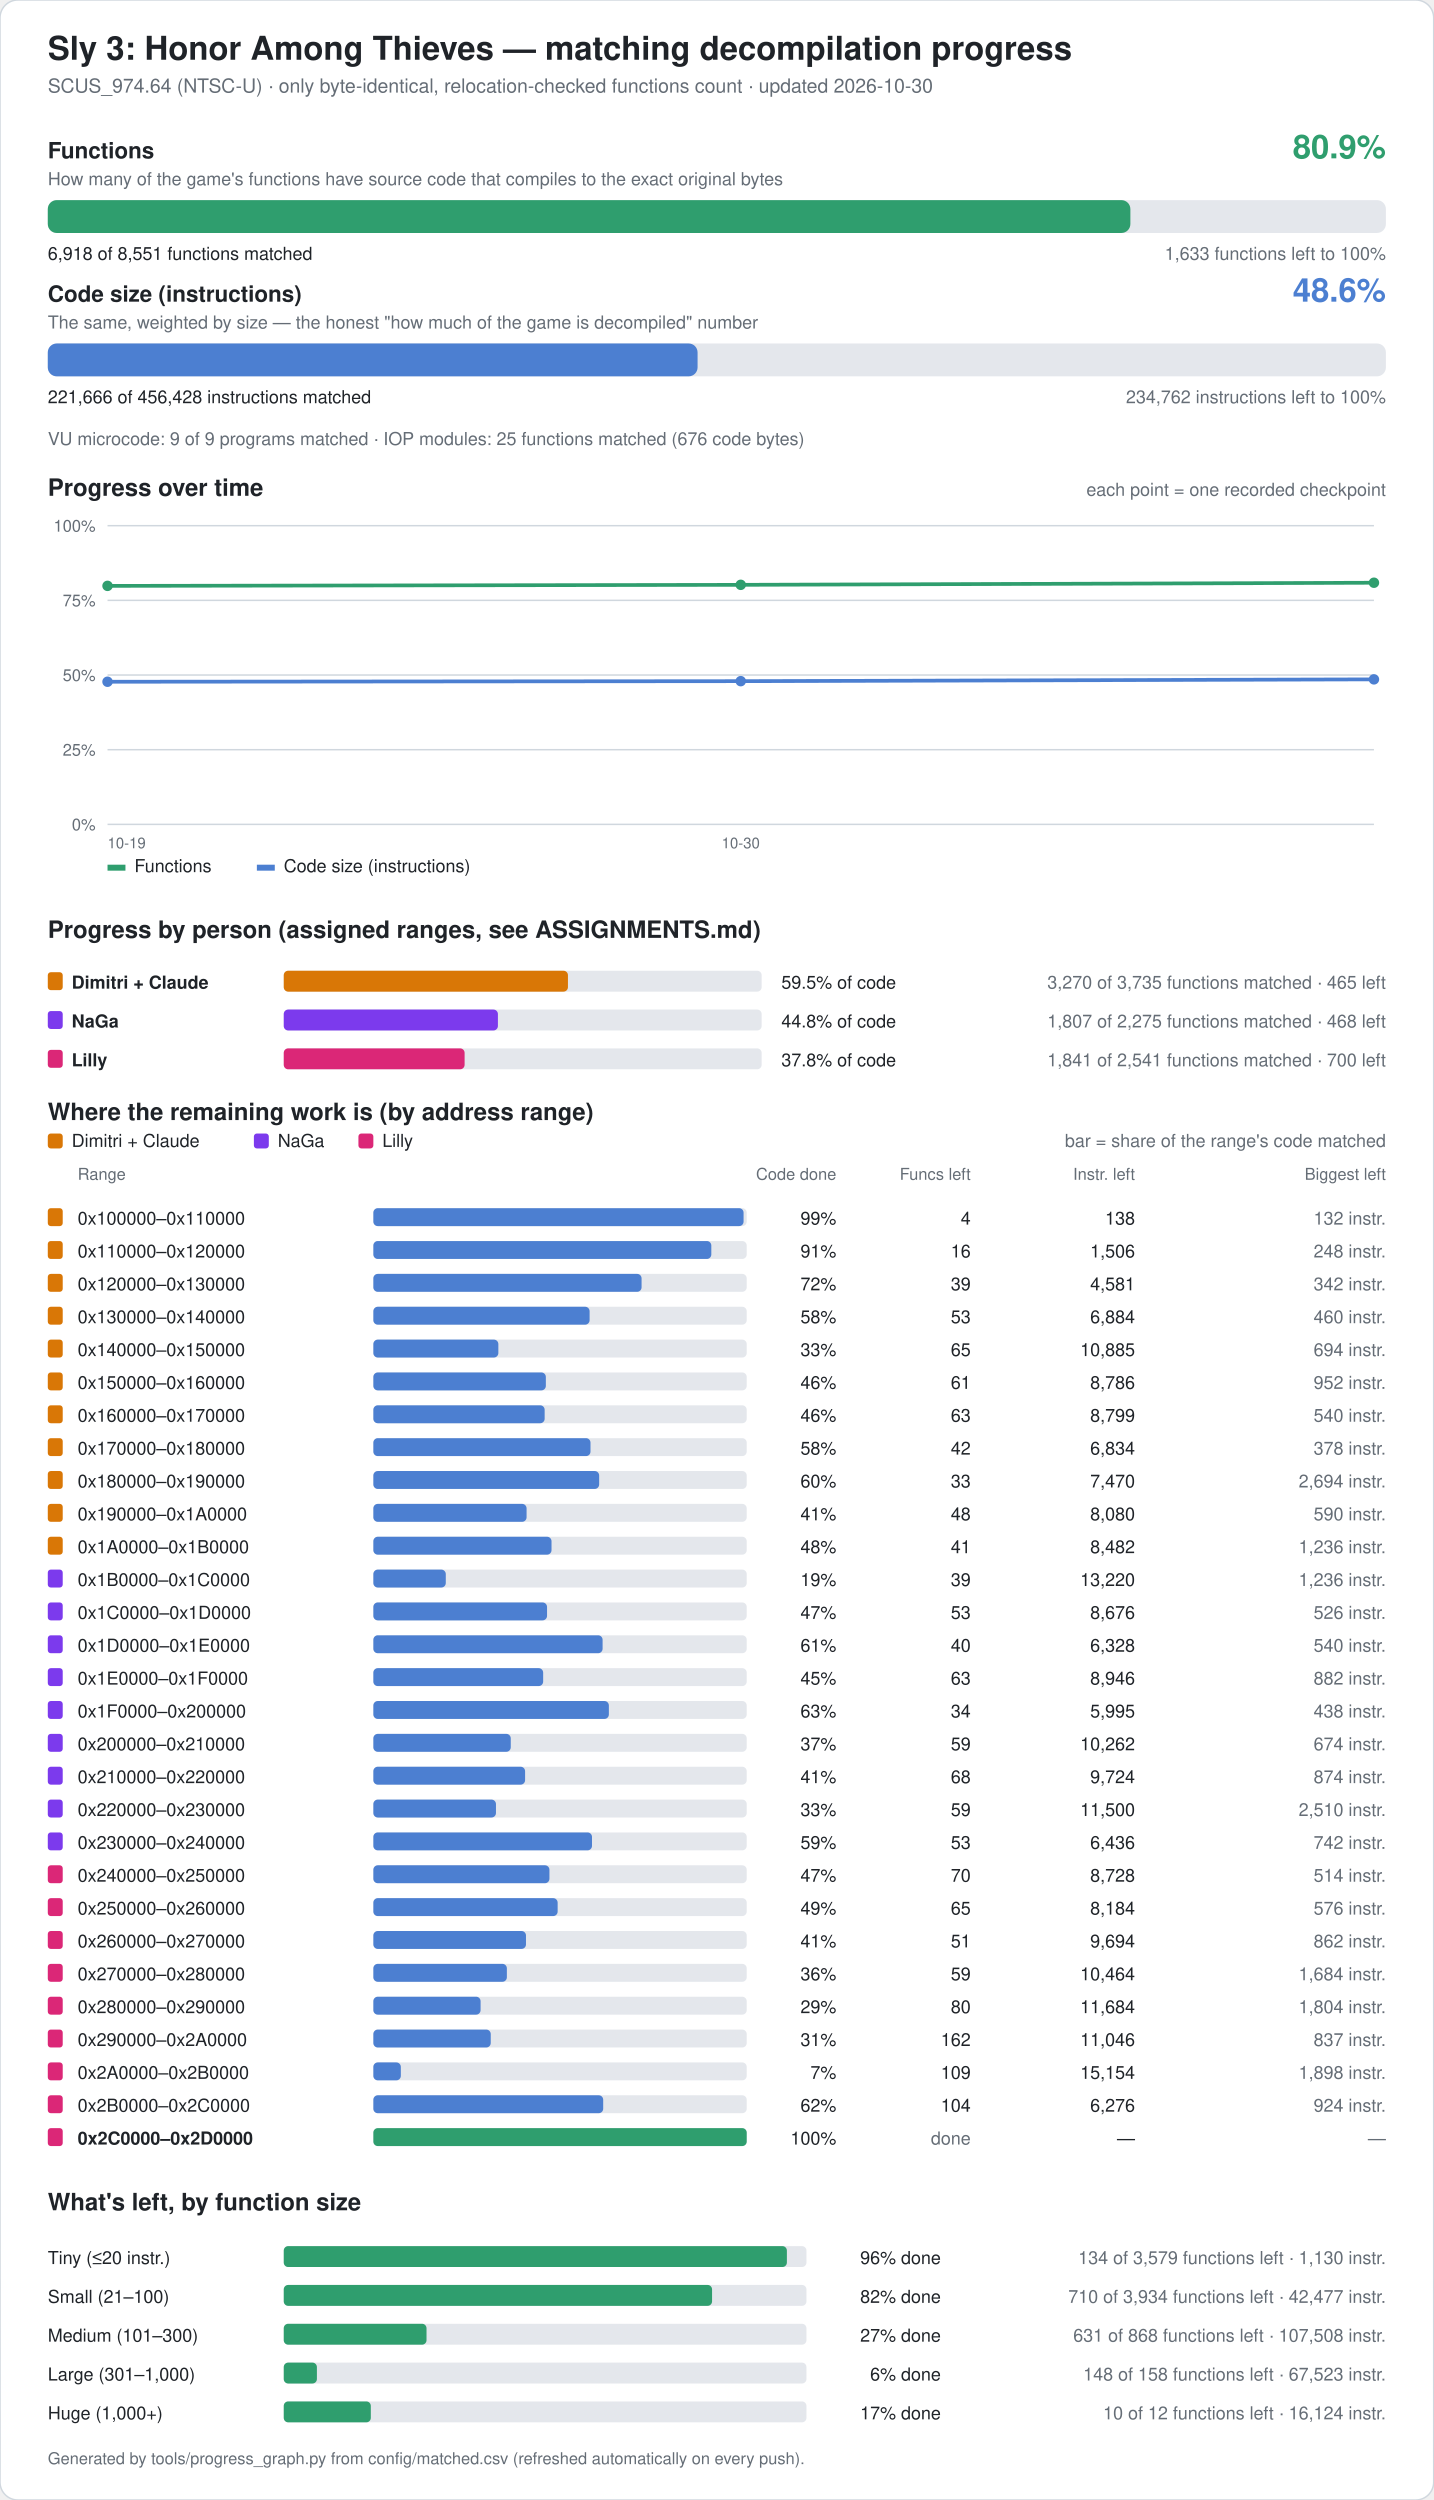
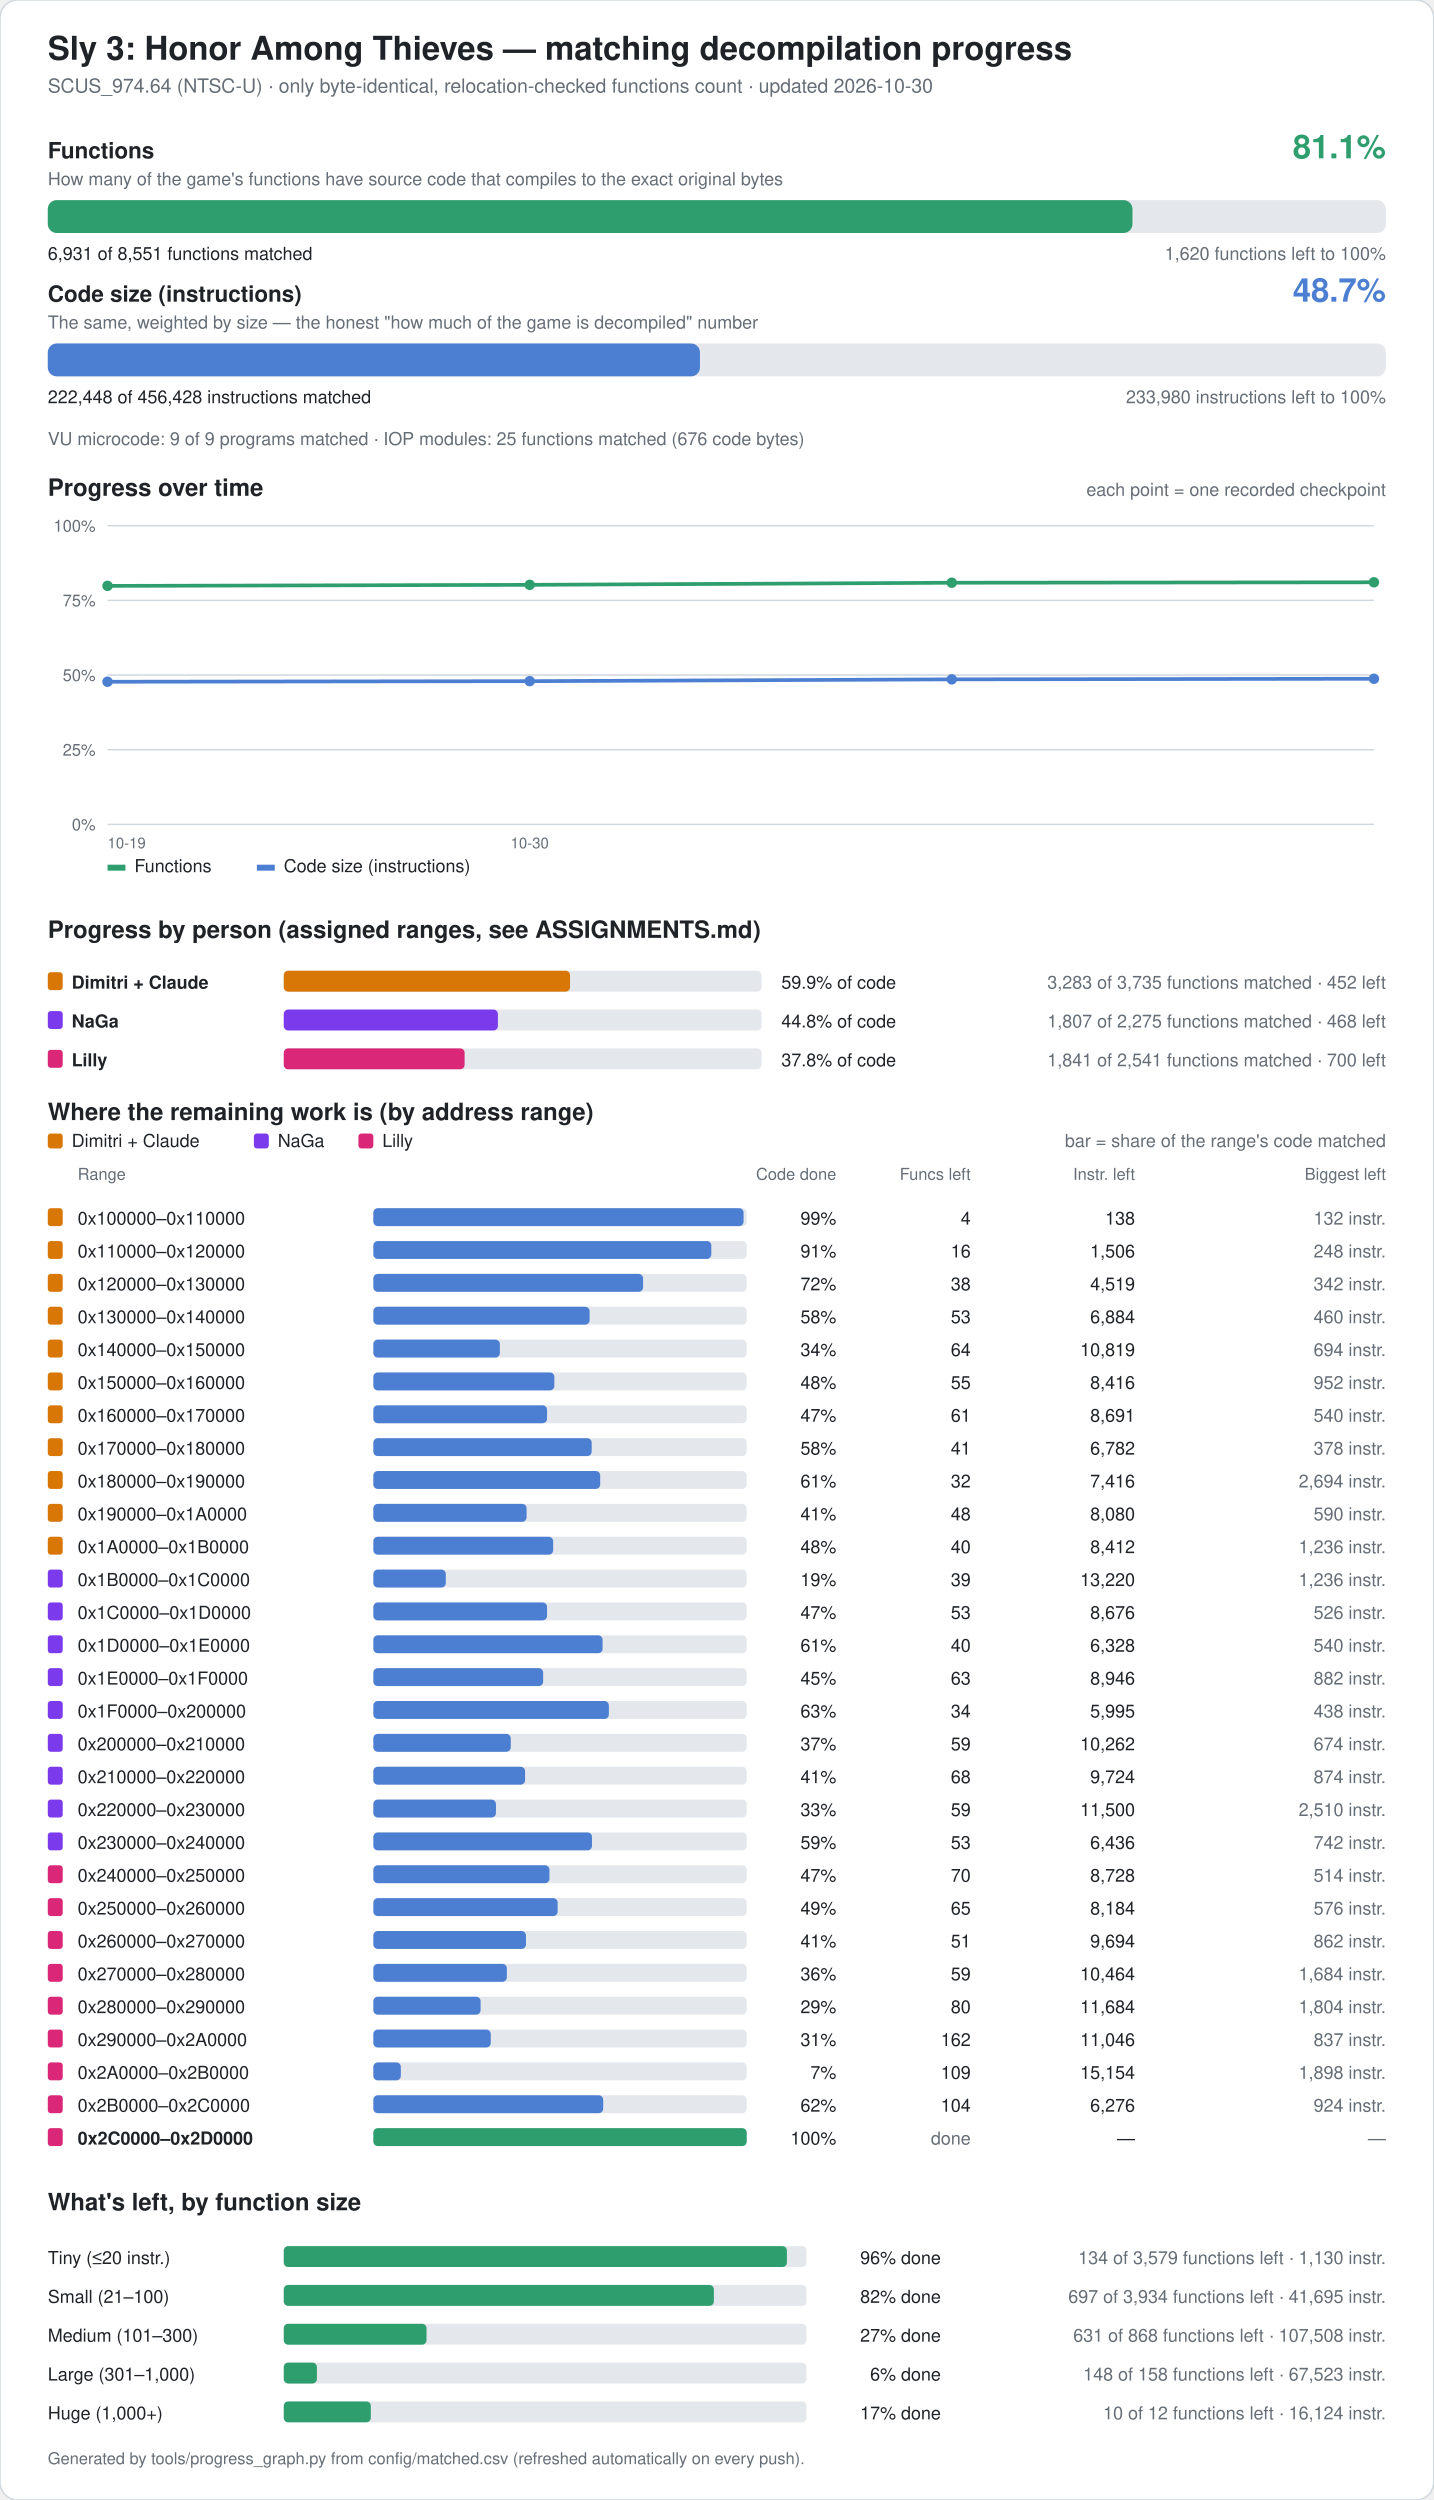
<svg xmlns="http://www.w3.org/2000/svg" width="960" height="1674" viewBox="0 0 960 1674" font-family="-apple-system,BlinkMacSystemFont,Segoe UI,Helvetica,Arial,sans-serif">
  <rect width="960" height="1674" rx="12" fill="#ffffff" stroke="#d0d7de" />
  <text x="32.0" y="40.0" font-size="22" fill="#1f2328" text-anchor="start" font-weight="bold">Sly 3: Honor Among Thieves — matching decompilation progress</text>
  <text x="32.0" y="62.0" font-size="13" fill="#656d76" text-anchor="start" font-weight="normal">SCUS_974.64 (NTSC-U) · only byte-identical, relocation-checked functions count · updated 2026-10-30</text>
  <text x="32.0" y="106.0" font-size="15" fill="#1f2328" text-anchor="start" font-weight="bold">Functions</text>
-   <text x="928.0" y="106.0" font-size="22" fill="#2f9e6e" text-anchor="end" font-weight="bold">80.9%</text>
+   <text x="928.0" y="106.0" font-size="22" fill="#2f9e6e" text-anchor="end" font-weight="bold">81.1%</text>
  <text x="32.0" y="124.0" font-size="12" fill="#656d76" text-anchor="start" font-weight="normal">How many of the game's functions have source code that compiles to the exact original bytes</text>
  <rect x="32" y="134" width="896" height="22" rx="6" fill="#e4e7ec" />
-   <rect x="32" y="134" width="724.9" height="22" rx="6" fill="#2f9e6e" />
-   <text x="32.0" y="174.0" font-size="12" fill="#1f2328" text-anchor="start" font-weight="normal">6,918 of 8,551 functions matched</text>
-   <text x="928.0" y="174.0" font-size="12" fill="#656d76" text-anchor="end" font-weight="normal">1,633 functions left to 100%</text>
+   <rect x="32" y="134" width="726.3" height="22" rx="6" fill="#2f9e6e" />
+   <text x="32.0" y="174.0" font-size="12" fill="#1f2328" text-anchor="start" font-weight="normal">6,931 of 8,551 functions matched</text>
+   <text x="928.0" y="174.0" font-size="12" fill="#656d76" text-anchor="end" font-weight="normal">1,620 functions left to 100%</text>
  <text x="32.0" y="202.0" font-size="15" fill="#1f2328" text-anchor="start" font-weight="bold">Code size (instructions)</text>
-   <text x="928.0" y="202.0" font-size="22" fill="#4c7fd1" text-anchor="end" font-weight="bold">48.6%</text>
+   <text x="928.0" y="202.0" font-size="22" fill="#4c7fd1" text-anchor="end" font-weight="bold">48.7%</text>
  <text x="32.0" y="220.0" font-size="12" fill="#656d76" text-anchor="start" font-weight="normal">The same, weighted by size — the honest "how much of the game is decompiled" number</text>
  <rect x="32" y="230" width="896" height="22" rx="6" fill="#e4e7ec" />
-   <rect x="32" y="230" width="435.1" height="22" rx="6" fill="#4c7fd1" />
-   <text x="32.0" y="270.0" font-size="12" fill="#1f2328" text-anchor="start" font-weight="normal">221,666 of 456,428 instructions matched</text>
-   <text x="928.0" y="270.0" font-size="12" fill="#656d76" text-anchor="end" font-weight="normal">234,762 instructions left to 100%</text>
+   <rect x="32" y="230" width="436.7" height="22" rx="6" fill="#4c7fd1" />
+   <text x="32.0" y="270.0" font-size="12" fill="#1f2328" text-anchor="start" font-weight="normal">222,448 of 456,428 instructions matched</text>
+   <text x="928.0" y="270.0" font-size="12" fill="#656d76" text-anchor="end" font-weight="normal">233,980 instructions left to 100%</text>
  <text x="32.0" y="298.0" font-size="12" fill="#656d76" text-anchor="start" font-weight="normal">VU microcode: 9 of 9 programs matched   ·   IOP modules: 25 functions matched (676 code bytes)</text>
  <text x="32.0" y="332.0" font-size="16" fill="#1f2328" text-anchor="start" font-weight="bold">Progress over time</text>
  <text x="928.0" y="332.0" font-size="12" fill="#656d76" text-anchor="end" font-weight="normal">each point = one recorded checkpoint</text>
  <line x1="72" y1="552.0" x2="920" y2="552.0" stroke="#d0d7de" stroke-width="1" />
  <text x="64.0" y="556.0" font-size="11" fill="#656d76" text-anchor="end" font-weight="normal">0%</text>
  <line x1="72" y1="502.0" x2="920" y2="502.0" stroke="#d0d7de" stroke-width="1" />
  <text x="64.0" y="506.0" font-size="11" fill="#656d76" text-anchor="end" font-weight="normal">25%</text>
  <line x1="72" y1="452.0" x2="920" y2="452.0" stroke="#d0d7de" stroke-width="1" />
  <text x="64.0" y="456.0" font-size="11" fill="#656d76" text-anchor="end" font-weight="normal">50%</text>
  <line x1="72" y1="402.0" x2="920" y2="402.0" stroke="#d0d7de" stroke-width="1" />
  <text x="64.0" y="406.0" font-size="11" fill="#656d76" text-anchor="end" font-weight="normal">75%</text>
  <line x1="72" y1="352.0" x2="920" y2="352.0" stroke="#d0d7de" stroke-width="1" />
  <text x="64.0" y="356.0" font-size="11" fill="#656d76" text-anchor="end" font-weight="normal">100%</text>
-   <polyline fill="none" stroke="#2f9e6e" stroke-width="2.5" stroke-linejoin="round" points="72.0,392.3 496.0,391.6 920.0,390.2" />
+   <polyline fill="none" stroke="#2f9e6e" stroke-width="2.5" stroke-linejoin="round" points="72.0,392.3 354.7,391.6 637.3,390.2 920.0,389.9" />
  <circle cx="72.0" cy="392.3" r="3.5" fill="#2f9e6e" />
-   <circle cx="496.0" cy="391.6" r="3.5" fill="#2f9e6e" />
-   <circle cx="920.0" cy="390.2" r="3.5" fill="#2f9e6e" />
-   <polyline fill="none" stroke="#4c7fd1" stroke-width="2.5" stroke-linejoin="round" points="72.0,456.5 496.0,456.1 920.0,454.9" />
+   <circle cx="354.7" cy="391.6" r="3.5" fill="#2f9e6e" />
+   <circle cx="637.3" cy="390.2" r="3.5" fill="#2f9e6e" />
+   <circle cx="920.0" cy="389.9" r="3.5" fill="#2f9e6e" />
+   <polyline fill="none" stroke="#4c7fd1" stroke-width="2.5" stroke-linejoin="round" points="72.0,456.5 354.7,456.1 637.3,454.9 920.0,454.5" />
  <circle cx="72.0" cy="456.5" r="3.5" fill="#4c7fd1" />
-   <circle cx="496.0" cy="456.1" r="3.5" fill="#4c7fd1" />
-   <circle cx="920.0" cy="454.9" r="3.5" fill="#4c7fd1" />
+   <circle cx="354.7" cy="456.1" r="3.5" fill="#4c7fd1" />
+   <circle cx="637.3" cy="454.9" r="3.5" fill="#4c7fd1" />
+   <circle cx="920.0" cy="454.5" r="3.5" fill="#4c7fd1" />
  <text x="72.0" y="568.0" font-size="10" fill="#656d76" text-anchor="start" font-weight="normal">10-19</text>
-   <text x="496.0" y="568.0" font-size="10" fill="#656d76" text-anchor="middle" font-weight="normal">10-30</text>
+   <text x="354.7" y="568.0" font-size="10" fill="#656d76" text-anchor="middle" font-weight="normal">10-30</text>
  <rect x="72" y="579" width="12" height="4" fill="#2f9e6e" />
  <text x="90.0" y="584.0" font-size="12" fill="#1f2328" text-anchor="start" font-weight="normal">Functions</text>
  <rect x="172" y="579" width="12" height="4" fill="#4c7fd1" />
  <text x="190.0" y="584.0" font-size="12" fill="#1f2328" text-anchor="start" font-weight="normal">Code size (instructions)</text>
  <text x="32.0" y="628.0" font-size="16" fill="#1f2328" text-anchor="start" font-weight="bold">Progress by person (assigned ranges, see ASSIGNMENTS.md)</text>
  <rect x="32" y="651" width="10" height="12" rx="2" fill="#d97706" />
  <text x="48.0" y="662.0" font-size="12" fill="#1f2328" text-anchor="start" font-weight="bold">Dimitri + Claude</text>
  <rect x="190" y="650" width="320" height="14" rx="3" fill="#e4e7ec" />
-   <rect x="190" y="650" width="190.3" height="14" rx="3" fill="#d97706" />
-   <text x="600.0" y="662.0" font-size="12" fill="#1f2328" text-anchor="end" font-weight="normal">59.5% of code</text>
-   <text x="928.0" y="662.0" font-size="12" fill="#656d76" text-anchor="end" font-weight="normal">3,270 of 3,735 functions matched · 465 left</text>
+   <rect x="190" y="650" width="191.7" height="14" rx="3" fill="#d97706" />
+   <text x="600.0" y="662.0" font-size="12" fill="#1f2328" text-anchor="end" font-weight="normal">59.9% of code</text>
+   <text x="928.0" y="662.0" font-size="12" fill="#656d76" text-anchor="end" font-weight="normal">3,283 of 3,735 functions matched · 452 left</text>
  <rect x="32" y="677" width="10" height="12" rx="2" fill="#7c3aed" />
  <text x="48.0" y="688.0" font-size="12" fill="#1f2328" text-anchor="start" font-weight="bold">NaGa</text>
  <rect x="190" y="676" width="320" height="14" rx="3" fill="#e4e7ec" />
  <rect x="190" y="676" width="143.4" height="14" rx="3" fill="#7c3aed" />
  <text x="600.0" y="688.0" font-size="12" fill="#1f2328" text-anchor="end" font-weight="normal">44.8% of code</text>
  <text x="928.0" y="688.0" font-size="12" fill="#656d76" text-anchor="end" font-weight="normal">1,807 of 2,275 functions matched · 468 left</text>
  <rect x="32" y="703" width="10" height="12" rx="2" fill="#db2777" />
  <text x="48.0" y="714.0" font-size="12" fill="#1f2328" text-anchor="start" font-weight="bold">Lilly</text>
  <rect x="190" y="702" width="320" height="14" rx="3" fill="#e4e7ec" />
  <rect x="190" y="702" width="121.1" height="14" rx="3" fill="#db2777" />
  <text x="600.0" y="714.0" font-size="12" fill="#1f2328" text-anchor="end" font-weight="normal">37.8% of code</text>
  <text x="928.0" y="714.0" font-size="12" fill="#656d76" text-anchor="end" font-weight="normal">1,841 of 2,541 functions matched · 700 left</text>
  <text x="32.0" y="750.0" font-size="16" fill="#1f2328" text-anchor="start" font-weight="bold">Where the remaining work is (by address range)</text>
  <rect x="32" y="759" width="10" height="10" rx="2" fill="#d97706" />
  <text x="48.0" y="768.0" font-size="12" fill="#1f2328" text-anchor="start" font-weight="normal">Dimitri + Claude</text>
  <rect x="170" y="759" width="10" height="10" rx="2" fill="#7c3aed" />
  <text x="186.0" y="768.0" font-size="12" fill="#1f2328" text-anchor="start" font-weight="normal">NaGa</text>
  <rect x="240" y="759" width="10" height="10" rx="2" fill="#db2777" />
  <text x="256.0" y="768.0" font-size="12" fill="#1f2328" text-anchor="start" font-weight="normal">Lilly</text>
  <text x="928.0" y="768.0" font-size="12" fill="#656d76" text-anchor="end" font-weight="normal">bar = share of the range's code matched</text>
  <text x="52.0" y="790.0" font-size="11" fill="#656d76" text-anchor="start" font-weight="normal">Range</text>
  <text x="560.0" y="790.0" font-size="11" fill="#656d76" text-anchor="end" font-weight="normal">Code done</text>
  <text x="650.0" y="790.0" font-size="11" fill="#656d76" text-anchor="end" font-weight="normal">Funcs left</text>
  <text x="760.0" y="790.0" font-size="11" fill="#656d76" text-anchor="end" font-weight="normal">Instr. left</text>
  <text x="928.0" y="790.0" font-size="11" fill="#656d76" text-anchor="end" font-weight="normal">Biggest left</text>
  <rect x="32" y="809" width="10" height="12" rx="2" fill="#d97706" />
  <text x="52.0" y="820.0" font-size="12" fill="#1f2328" text-anchor="start" font-weight="normal">0x100000–0x110000</text>
  <rect x="250" y="809" width="250" height="12" rx="3" fill="#e4e7ec" />
  <rect x="250" y="809" width="247.9" height="12" rx="3" fill="#4c7fd1" />
  <text x="560.0" y="820.0" font-size="12" fill="#1f2328" text-anchor="end" font-weight="normal">99%</text>
  <text x="650.0" y="820.0" font-size="12" fill="#1f2328" text-anchor="end" font-weight="normal">4</text>
  <text x="760.0" y="820.0" font-size="12" fill="#1f2328" text-anchor="end" font-weight="normal">138</text>
  <text x="928.0" y="820.0" font-size="12" fill="#656d76" text-anchor="end" font-weight="normal">132 instr.</text>
  <rect x="32" y="831" width="10" height="12" rx="2" fill="#d97706" />
  <text x="52.0" y="842.0" font-size="12" fill="#1f2328" text-anchor="start" font-weight="normal">0x110000–0x120000</text>
  <rect x="250" y="831" width="250" height="12" rx="3" fill="#e4e7ec" />
  <rect x="250" y="831" width="226.3" height="12" rx="3" fill="#4c7fd1" />
  <text x="560.0" y="842.0" font-size="12" fill="#1f2328" text-anchor="end" font-weight="normal">91%</text>
  <text x="650.0" y="842.0" font-size="12" fill="#1f2328" text-anchor="end" font-weight="normal">16</text>
  <text x="760.0" y="842.0" font-size="12" fill="#1f2328" text-anchor="end" font-weight="normal">1,506</text>
  <text x="928.0" y="842.0" font-size="12" fill="#656d76" text-anchor="end" font-weight="normal">248 instr.</text>
  <rect x="32" y="853" width="10" height="12" rx="2" fill="#d97706" />
  <text x="52.0" y="864.0" font-size="12" fill="#1f2328" text-anchor="start" font-weight="normal">0x120000–0x130000</text>
  <rect x="250" y="853" width="250" height="12" rx="3" fill="#e4e7ec" />
-   <rect x="250" y="853" width="179.6" height="12" rx="3" fill="#4c7fd1" />
+   <rect x="250" y="853" width="180.6" height="12" rx="3" fill="#4c7fd1" />
  <text x="560.0" y="864.0" font-size="12" fill="#1f2328" text-anchor="end" font-weight="normal">72%</text>
-   <text x="650.0" y="864.0" font-size="12" fill="#1f2328" text-anchor="end" font-weight="normal">39</text>
-   <text x="760.0" y="864.0" font-size="12" fill="#1f2328" text-anchor="end" font-weight="normal">4,581</text>
+   <text x="650.0" y="864.0" font-size="12" fill="#1f2328" text-anchor="end" font-weight="normal">38</text>
+   <text x="760.0" y="864.0" font-size="12" fill="#1f2328" text-anchor="end" font-weight="normal">4,519</text>
  <text x="928.0" y="864.0" font-size="12" fill="#656d76" text-anchor="end" font-weight="normal">342 instr.</text>
  <rect x="32" y="875" width="10" height="12" rx="2" fill="#d97706" />
  <text x="52.0" y="886.0" font-size="12" fill="#1f2328" text-anchor="start" font-weight="normal">0x130000–0x140000</text>
  <rect x="250" y="875" width="250" height="12" rx="3" fill="#e4e7ec" />
  <rect x="250" y="875" width="144.8" height="12" rx="3" fill="#4c7fd1" />
  <text x="560.0" y="886.0" font-size="12" fill="#1f2328" text-anchor="end" font-weight="normal">58%</text>
  <text x="650.0" y="886.0" font-size="12" fill="#1f2328" text-anchor="end" font-weight="normal">53</text>
  <text x="760.0" y="886.0" font-size="12" fill="#1f2328" text-anchor="end" font-weight="normal">6,884</text>
  <text x="928.0" y="886.0" font-size="12" fill="#656d76" text-anchor="end" font-weight="normal">460 instr.</text>
  <rect x="32" y="897" width="10" height="12" rx="2" fill="#d97706" />
  <text x="52.0" y="908.0" font-size="12" fill="#1f2328" text-anchor="start" font-weight="normal">0x140000–0x150000</text>
  <rect x="250" y="897" width="250" height="12" rx="3" fill="#e4e7ec" />
-   <rect x="250" y="897" width="83.7" height="12" rx="3" fill="#4c7fd1" />
-   <text x="560.0" y="908.0" font-size="12" fill="#1f2328" text-anchor="end" font-weight="normal">33%</text>
-   <text x="650.0" y="908.0" font-size="12" fill="#1f2328" text-anchor="end" font-weight="normal">65</text>
-   <text x="760.0" y="908.0" font-size="12" fill="#1f2328" text-anchor="end" font-weight="normal">10,885</text>
+   <rect x="250" y="897" width="84.7" height="12" rx="3" fill="#4c7fd1" />
+   <text x="560.0" y="908.0" font-size="12" fill="#1f2328" text-anchor="end" font-weight="normal">34%</text>
+   <text x="650.0" y="908.0" font-size="12" fill="#1f2328" text-anchor="end" font-weight="normal">64</text>
+   <text x="760.0" y="908.0" font-size="12" fill="#1f2328" text-anchor="end" font-weight="normal">10,819</text>
  <text x="928.0" y="908.0" font-size="12" fill="#656d76" text-anchor="end" font-weight="normal">694 instr.</text>
  <rect x="32" y="919" width="10" height="12" rx="2" fill="#d97706" />
  <text x="52.0" y="930.0" font-size="12" fill="#1f2328" text-anchor="start" font-weight="normal">0x150000–0x160000</text>
  <rect x="250" y="919" width="250" height="12" rx="3" fill="#e4e7ec" />
-   <rect x="250" y="919" width="115.5" height="12" rx="3" fill="#4c7fd1" />
-   <text x="560.0" y="930.0" font-size="12" fill="#1f2328" text-anchor="end" font-weight="normal">46%</text>
-   <text x="650.0" y="930.0" font-size="12" fill="#1f2328" text-anchor="end" font-weight="normal">61</text>
-   <text x="760.0" y="930.0" font-size="12" fill="#1f2328" text-anchor="end" font-weight="normal">8,786</text>
+   <rect x="250" y="919" width="121.2" height="12" rx="3" fill="#4c7fd1" />
+   <text x="560.0" y="930.0" font-size="12" fill="#1f2328" text-anchor="end" font-weight="normal">48%</text>
+   <text x="650.0" y="930.0" font-size="12" fill="#1f2328" text-anchor="end" font-weight="normal">55</text>
+   <text x="760.0" y="930.0" font-size="12" fill="#1f2328" text-anchor="end" font-weight="normal">8,416</text>
  <text x="928.0" y="930.0" font-size="12" fill="#656d76" text-anchor="end" font-weight="normal">952 instr.</text>
  <rect x="32" y="941" width="10" height="12" rx="2" fill="#d97706" />
  <text x="52.0" y="952.0" font-size="12" fill="#1f2328" text-anchor="start" font-weight="normal">0x160000–0x170000</text>
  <rect x="250" y="941" width="250" height="12" rx="3" fill="#e4e7ec" />
-   <rect x="250" y="941" width="114.7" height="12" rx="3" fill="#4c7fd1" />
-   <text x="560.0" y="952.0" font-size="12" fill="#1f2328" text-anchor="end" font-weight="normal">46%</text>
-   <text x="650.0" y="952.0" font-size="12" fill="#1f2328" text-anchor="end" font-weight="normal">63</text>
-   <text x="760.0" y="952.0" font-size="12" fill="#1f2328" text-anchor="end" font-weight="normal">8,799</text>
+   <rect x="250" y="941" width="116.3" height="12" rx="3" fill="#4c7fd1" />
+   <text x="560.0" y="952.0" font-size="12" fill="#1f2328" text-anchor="end" font-weight="normal">47%</text>
+   <text x="650.0" y="952.0" font-size="12" fill="#1f2328" text-anchor="end" font-weight="normal">61</text>
+   <text x="760.0" y="952.0" font-size="12" fill="#1f2328" text-anchor="end" font-weight="normal">8,691</text>
  <text x="928.0" y="952.0" font-size="12" fill="#656d76" text-anchor="end" font-weight="normal">540 instr.</text>
  <rect x="32" y="963" width="10" height="12" rx="2" fill="#d97706" />
  <text x="52.0" y="974.0" font-size="12" fill="#1f2328" text-anchor="start" font-weight="normal">0x170000–0x180000</text>
  <rect x="250" y="963" width="250" height="12" rx="3" fill="#e4e7ec" />
-   <rect x="250" y="963" width="145.4" height="12" rx="3" fill="#4c7fd1" />
+   <rect x="250" y="963" width="146.2" height="12" rx="3" fill="#4c7fd1" />
  <text x="560.0" y="974.0" font-size="12" fill="#1f2328" text-anchor="end" font-weight="normal">58%</text>
-   <text x="650.0" y="974.0" font-size="12" fill="#1f2328" text-anchor="end" font-weight="normal">42</text>
-   <text x="760.0" y="974.0" font-size="12" fill="#1f2328" text-anchor="end" font-weight="normal">6,834</text>
+   <text x="650.0" y="974.0" font-size="12" fill="#1f2328" text-anchor="end" font-weight="normal">41</text>
+   <text x="760.0" y="974.0" font-size="12" fill="#1f2328" text-anchor="end" font-weight="normal">6,782</text>
  <text x="928.0" y="974.0" font-size="12" fill="#656d76" text-anchor="end" font-weight="normal">378 instr.</text>
  <rect x="32" y="985" width="10" height="12" rx="2" fill="#d97706" />
  <text x="52.0" y="996.0" font-size="12" fill="#1f2328" text-anchor="start" font-weight="normal">0x180000–0x190000</text>
  <rect x="250" y="985" width="250" height="12" rx="3" fill="#e4e7ec" />
-   <rect x="250" y="985" width="151.2" height="12" rx="3" fill="#4c7fd1" />
-   <text x="560.0" y="996.0" font-size="12" fill="#1f2328" text-anchor="end" font-weight="normal">60%</text>
-   <text x="650.0" y="996.0" font-size="12" fill="#1f2328" text-anchor="end" font-weight="normal">33</text>
-   <text x="760.0" y="996.0" font-size="12" fill="#1f2328" text-anchor="end" font-weight="normal">7,470</text>
+   <rect x="250" y="985" width="151.9" height="12" rx="3" fill="#4c7fd1" />
+   <text x="560.0" y="996.0" font-size="12" fill="#1f2328" text-anchor="end" font-weight="normal">61%</text>
+   <text x="650.0" y="996.0" font-size="12" fill="#1f2328" text-anchor="end" font-weight="normal">32</text>
+   <text x="760.0" y="996.0" font-size="12" fill="#1f2328" text-anchor="end" font-weight="normal">7,416</text>
  <text x="928.0" y="996.0" font-size="12" fill="#656d76" text-anchor="end" font-weight="normal">2,694 instr.</text>
  <rect x="32" y="1007" width="10" height="12" rx="2" fill="#d97706" />
  <text x="52.0" y="1018.0" font-size="12" fill="#1f2328" text-anchor="start" font-weight="normal">0x190000–0x1A0000</text>
  <rect x="250" y="1007" width="250" height="12" rx="3" fill="#e4e7ec" />
  <rect x="250" y="1007" width="102.6" height="12" rx="3" fill="#4c7fd1" />
  <text x="560.0" y="1018.0" font-size="12" fill="#1f2328" text-anchor="end" font-weight="normal">41%</text>
  <text x="650.0" y="1018.0" font-size="12" fill="#1f2328" text-anchor="end" font-weight="normal">48</text>
  <text x="760.0" y="1018.0" font-size="12" fill="#1f2328" text-anchor="end" font-weight="normal">8,080</text>
  <text x="928.0" y="1018.0" font-size="12" fill="#656d76" text-anchor="end" font-weight="normal">590 instr.</text>
  <rect x="32" y="1029" width="10" height="12" rx="2" fill="#d97706" />
  <text x="52.0" y="1040.0" font-size="12" fill="#1f2328" text-anchor="start" font-weight="normal">0x1A0000–0x1B0000</text>
  <rect x="250" y="1029" width="250" height="12" rx="3" fill="#e4e7ec" />
-   <rect x="250" y="1029" width="119.3" height="12" rx="3" fill="#4c7fd1" />
+   <rect x="250" y="1029" width="120.4" height="12" rx="3" fill="#4c7fd1" />
  <text x="560.0" y="1040.0" font-size="12" fill="#1f2328" text-anchor="end" font-weight="normal">48%</text>
-   <text x="650.0" y="1040.0" font-size="12" fill="#1f2328" text-anchor="end" font-weight="normal">41</text>
-   <text x="760.0" y="1040.0" font-size="12" fill="#1f2328" text-anchor="end" font-weight="normal">8,482</text>
+   <text x="650.0" y="1040.0" font-size="12" fill="#1f2328" text-anchor="end" font-weight="normal">40</text>
+   <text x="760.0" y="1040.0" font-size="12" fill="#1f2328" text-anchor="end" font-weight="normal">8,412</text>
  <text x="928.0" y="1040.0" font-size="12" fill="#656d76" text-anchor="end" font-weight="normal">1,236 instr.</text>
  <rect x="32" y="1051" width="10" height="12" rx="2" fill="#7c3aed" />
  <text x="52.0" y="1062.0" font-size="12" fill="#1f2328" text-anchor="start" font-weight="normal">0x1B0000–0x1C0000</text>
  <rect x="250" y="1051" width="250" height="12" rx="3" fill="#e4e7ec" />
  <rect x="250" y="1051" width="48.5" height="12" rx="3" fill="#4c7fd1" />
  <text x="560.0" y="1062.0" font-size="12" fill="#1f2328" text-anchor="end" font-weight="normal">19%</text>
  <text x="650.0" y="1062.0" font-size="12" fill="#1f2328" text-anchor="end" font-weight="normal">39</text>
  <text x="760.0" y="1062.0" font-size="12" fill="#1f2328" text-anchor="end" font-weight="normal">13,220</text>
  <text x="928.0" y="1062.0" font-size="12" fill="#656d76" text-anchor="end" font-weight="normal">1,236 instr.</text>
  <rect x="32" y="1073" width="10" height="12" rx="2" fill="#7c3aed" />
  <text x="52.0" y="1084.0" font-size="12" fill="#1f2328" text-anchor="start" font-weight="normal">0x1C0000–0x1D0000</text>
  <rect x="250" y="1073" width="250" height="12" rx="3" fill="#e4e7ec" />
  <rect x="250" y="1073" width="116.3" height="12" rx="3" fill="#4c7fd1" />
  <text x="560.0" y="1084.0" font-size="12" fill="#1f2328" text-anchor="end" font-weight="normal">47%</text>
  <text x="650.0" y="1084.0" font-size="12" fill="#1f2328" text-anchor="end" font-weight="normal">53</text>
  <text x="760.0" y="1084.0" font-size="12" fill="#1f2328" text-anchor="end" font-weight="normal">8,676</text>
  <text x="928.0" y="1084.0" font-size="12" fill="#656d76" text-anchor="end" font-weight="normal">526 instr.</text>
  <rect x="32" y="1095" width="10" height="12" rx="2" fill="#7c3aed" />
  <text x="52.0" y="1106.0" font-size="12" fill="#1f2328" text-anchor="start" font-weight="normal">0x1D0000–0x1E0000</text>
  <rect x="250" y="1095" width="250" height="12" rx="3" fill="#e4e7ec" />
  <rect x="250" y="1095" width="153.5" height="12" rx="3" fill="#4c7fd1" />
  <text x="560.0" y="1106.0" font-size="12" fill="#1f2328" text-anchor="end" font-weight="normal">61%</text>
  <text x="650.0" y="1106.0" font-size="12" fill="#1f2328" text-anchor="end" font-weight="normal">40</text>
  <text x="760.0" y="1106.0" font-size="12" fill="#1f2328" text-anchor="end" font-weight="normal">6,328</text>
  <text x="928.0" y="1106.0" font-size="12" fill="#656d76" text-anchor="end" font-weight="normal">540 instr.</text>
  <rect x="32" y="1117" width="10" height="12" rx="2" fill="#7c3aed" />
  <text x="52.0" y="1128.0" font-size="12" fill="#1f2328" text-anchor="start" font-weight="normal">0x1E0000–0x1F0000</text>
  <rect x="250" y="1117" width="250" height="12" rx="3" fill="#e4e7ec" />
  <rect x="250" y="1117" width="113.7" height="12" rx="3" fill="#4c7fd1" />
  <text x="560.0" y="1128.0" font-size="12" fill="#1f2328" text-anchor="end" font-weight="normal">45%</text>
  <text x="650.0" y="1128.0" font-size="12" fill="#1f2328" text-anchor="end" font-weight="normal">63</text>
  <text x="760.0" y="1128.0" font-size="12" fill="#1f2328" text-anchor="end" font-weight="normal">8,946</text>
  <text x="928.0" y="1128.0" font-size="12" fill="#656d76" text-anchor="end" font-weight="normal">882 instr.</text>
  <rect x="32" y="1139" width="10" height="12" rx="2" fill="#7c3aed" />
  <text x="52.0" y="1150.0" font-size="12" fill="#1f2328" text-anchor="start" font-weight="normal">0x1F0000–0x200000</text>
  <rect x="250" y="1139" width="250" height="12" rx="3" fill="#e4e7ec" />
  <rect x="250" y="1139" width="157.7" height="12" rx="3" fill="#4c7fd1" />
  <text x="560.0" y="1150.0" font-size="12" fill="#1f2328" text-anchor="end" font-weight="normal">63%</text>
  <text x="650.0" y="1150.0" font-size="12" fill="#1f2328" text-anchor="end" font-weight="normal">34</text>
  <text x="760.0" y="1150.0" font-size="12" fill="#1f2328" text-anchor="end" font-weight="normal">5,995</text>
  <text x="928.0" y="1150.0" font-size="12" fill="#656d76" text-anchor="end" font-weight="normal">438 instr.</text>
  <rect x="32" y="1161" width="10" height="12" rx="2" fill="#7c3aed" />
  <text x="52.0" y="1172.0" font-size="12" fill="#1f2328" text-anchor="start" font-weight="normal">0x200000–0x210000</text>
  <rect x="250" y="1161" width="250" height="12" rx="3" fill="#e4e7ec" />
  <rect x="250" y="1161" width="92.0" height="12" rx="3" fill="#4c7fd1" />
  <text x="560.0" y="1172.0" font-size="12" fill="#1f2328" text-anchor="end" font-weight="normal">37%</text>
  <text x="650.0" y="1172.0" font-size="12" fill="#1f2328" text-anchor="end" font-weight="normal">59</text>
  <text x="760.0" y="1172.0" font-size="12" fill="#1f2328" text-anchor="end" font-weight="normal">10,262</text>
  <text x="928.0" y="1172.0" font-size="12" fill="#656d76" text-anchor="end" font-weight="normal">674 instr.</text>
  <rect x="32" y="1183" width="10" height="12" rx="2" fill="#7c3aed" />
  <text x="52.0" y="1194.0" font-size="12" fill="#1f2328" text-anchor="start" font-weight="normal">0x210000–0x220000</text>
  <rect x="250" y="1183" width="250" height="12" rx="3" fill="#e4e7ec" />
  <rect x="250" y="1183" width="101.6" height="12" rx="3" fill="#4c7fd1" />
  <text x="560.0" y="1194.0" font-size="12" fill="#1f2328" text-anchor="end" font-weight="normal">41%</text>
  <text x="650.0" y="1194.0" font-size="12" fill="#1f2328" text-anchor="end" font-weight="normal">68</text>
  <text x="760.0" y="1194.0" font-size="12" fill="#1f2328" text-anchor="end" font-weight="normal">9,724</text>
  <text x="928.0" y="1194.0" font-size="12" fill="#656d76" text-anchor="end" font-weight="normal">874 instr.</text>
  <rect x="32" y="1205" width="10" height="12" rx="2" fill="#7c3aed" />
  <text x="52.0" y="1216.0" font-size="12" fill="#1f2328" text-anchor="start" font-weight="normal">0x220000–0x230000</text>
  <rect x="250" y="1205" width="250" height="12" rx="3" fill="#e4e7ec" />
  <rect x="250" y="1205" width="82.1" height="12" rx="3" fill="#4c7fd1" />
  <text x="560.0" y="1216.0" font-size="12" fill="#1f2328" text-anchor="end" font-weight="normal">33%</text>
  <text x="650.0" y="1216.0" font-size="12" fill="#1f2328" text-anchor="end" font-weight="normal">59</text>
  <text x="760.0" y="1216.0" font-size="12" fill="#1f2328" text-anchor="end" font-weight="normal">11,500</text>
  <text x="928.0" y="1216.0" font-size="12" fill="#656d76" text-anchor="end" font-weight="normal">2,510 instr.</text>
  <rect x="32" y="1227" width="10" height="12" rx="2" fill="#7c3aed" />
  <text x="52.0" y="1238.0" font-size="12" fill="#1f2328" text-anchor="start" font-weight="normal">0x230000–0x240000</text>
  <rect x="250" y="1227" width="250" height="12" rx="3" fill="#e4e7ec" />
  <rect x="250" y="1227" width="146.4" height="12" rx="3" fill="#4c7fd1" />
  <text x="560.0" y="1238.0" font-size="12" fill="#1f2328" text-anchor="end" font-weight="normal">59%</text>
  <text x="650.0" y="1238.0" font-size="12" fill="#1f2328" text-anchor="end" font-weight="normal">53</text>
  <text x="760.0" y="1238.0" font-size="12" fill="#1f2328" text-anchor="end" font-weight="normal">6,436</text>
  <text x="928.0" y="1238.0" font-size="12" fill="#656d76" text-anchor="end" font-weight="normal">742 instr.</text>
  <rect x="32" y="1249" width="10" height="12" rx="2" fill="#db2777" />
  <text x="52.0" y="1260.0" font-size="12" fill="#1f2328" text-anchor="start" font-weight="normal">0x240000–0x250000</text>
  <rect x="250" y="1249" width="250" height="12" rx="3" fill="#e4e7ec" />
  <rect x="250" y="1249" width="117.9" height="12" rx="3" fill="#4c7fd1" />
  <text x="560.0" y="1260.0" font-size="12" fill="#1f2328" text-anchor="end" font-weight="normal">47%</text>
  <text x="650.0" y="1260.0" font-size="12" fill="#1f2328" text-anchor="end" font-weight="normal">70</text>
  <text x="760.0" y="1260.0" font-size="12" fill="#1f2328" text-anchor="end" font-weight="normal">8,728</text>
  <text x="928.0" y="1260.0" font-size="12" fill="#656d76" text-anchor="end" font-weight="normal">514 instr.</text>
  <rect x="32" y="1271" width="10" height="12" rx="2" fill="#db2777" />
  <text x="52.0" y="1282.0" font-size="12" fill="#1f2328" text-anchor="start" font-weight="normal">0x250000–0x260000</text>
  <rect x="250" y="1271" width="250" height="12" rx="3" fill="#e4e7ec" />
  <rect x="250" y="1271" width="123.4" height="12" rx="3" fill="#4c7fd1" />
  <text x="560.0" y="1282.0" font-size="12" fill="#1f2328" text-anchor="end" font-weight="normal">49%</text>
  <text x="650.0" y="1282.0" font-size="12" fill="#1f2328" text-anchor="end" font-weight="normal">65</text>
  <text x="760.0" y="1282.0" font-size="12" fill="#1f2328" text-anchor="end" font-weight="normal">8,184</text>
  <text x="928.0" y="1282.0" font-size="12" fill="#656d76" text-anchor="end" font-weight="normal">576 instr.</text>
  <rect x="32" y="1293" width="10" height="12" rx="2" fill="#db2777" />
  <text x="52.0" y="1304.0" font-size="12" fill="#1f2328" text-anchor="start" font-weight="normal">0x260000–0x270000</text>
  <rect x="250" y="1293" width="250" height="12" rx="3" fill="#e4e7ec" />
  <rect x="250" y="1293" width="102.2" height="12" rx="3" fill="#4c7fd1" />
  <text x="560.0" y="1304.0" font-size="12" fill="#1f2328" text-anchor="end" font-weight="normal">41%</text>
  <text x="650.0" y="1304.0" font-size="12" fill="#1f2328" text-anchor="end" font-weight="normal">51</text>
  <text x="760.0" y="1304.0" font-size="12" fill="#1f2328" text-anchor="end" font-weight="normal">9,694</text>
  <text x="928.0" y="1304.0" font-size="12" fill="#656d76" text-anchor="end" font-weight="normal">862 instr.</text>
  <rect x="32" y="1315" width="10" height="12" rx="2" fill="#db2777" />
  <text x="52.0" y="1326.0" font-size="12" fill="#1f2328" text-anchor="start" font-weight="normal">0x270000–0x280000</text>
  <rect x="250" y="1315" width="250" height="12" rx="3" fill="#e4e7ec" />
  <rect x="250" y="1315" width="89.4" height="12" rx="3" fill="#4c7fd1" />
  <text x="560.0" y="1326.0" font-size="12" fill="#1f2328" text-anchor="end" font-weight="normal">36%</text>
  <text x="650.0" y="1326.0" font-size="12" fill="#1f2328" text-anchor="end" font-weight="normal">59</text>
  <text x="760.0" y="1326.0" font-size="12" fill="#1f2328" text-anchor="end" font-weight="normal">10,464</text>
  <text x="928.0" y="1326.0" font-size="12" fill="#656d76" text-anchor="end" font-weight="normal">1,684 instr.</text>
  <rect x="32" y="1337" width="10" height="12" rx="2" fill="#db2777" />
  <text x="52.0" y="1348.0" font-size="12" fill="#1f2328" text-anchor="start" font-weight="normal">0x280000–0x290000</text>
  <rect x="250" y="1337" width="250" height="12" rx="3" fill="#e4e7ec" />
  <rect x="250" y="1337" width="71.8" height="12" rx="3" fill="#4c7fd1" />
  <text x="560.0" y="1348.0" font-size="12" fill="#1f2328" text-anchor="end" font-weight="normal">29%</text>
  <text x="650.0" y="1348.0" font-size="12" fill="#1f2328" text-anchor="end" font-weight="normal">80</text>
  <text x="760.0" y="1348.0" font-size="12" fill="#1f2328" text-anchor="end" font-weight="normal">11,684</text>
  <text x="928.0" y="1348.0" font-size="12" fill="#656d76" text-anchor="end" font-weight="normal">1,804 instr.</text>
  <rect x="32" y="1359" width="10" height="12" rx="2" fill="#db2777" />
  <text x="52.0" y="1370.0" font-size="12" fill="#1f2328" text-anchor="start" font-weight="normal">0x290000–0x2A0000</text>
  <rect x="250" y="1359" width="250" height="12" rx="3" fill="#e4e7ec" />
  <rect x="250" y="1359" width="78.6" height="12" rx="3" fill="#4c7fd1" />
  <text x="560.0" y="1370.0" font-size="12" fill="#1f2328" text-anchor="end" font-weight="normal">31%</text>
  <text x="650.0" y="1370.0" font-size="12" fill="#1f2328" text-anchor="end" font-weight="normal">162</text>
  <text x="760.0" y="1370.0" font-size="12" fill="#1f2328" text-anchor="end" font-weight="normal">11,046</text>
  <text x="928.0" y="1370.0" font-size="12" fill="#656d76" text-anchor="end" font-weight="normal">837 instr.</text>
  <rect x="32" y="1381" width="10" height="12" rx="2" fill="#db2777" />
  <text x="52.0" y="1392.0" font-size="12" fill="#1f2328" text-anchor="start" font-weight="normal">0x2A0000–0x2B0000</text>
  <rect x="250" y="1381" width="250" height="12" rx="3" fill="#e4e7ec" />
  <rect x="250" y="1381" width="18.4" height="12" rx="3" fill="#4c7fd1" />
  <text x="560.0" y="1392.0" font-size="12" fill="#1f2328" text-anchor="end" font-weight="normal">7%</text>
  <text x="650.0" y="1392.0" font-size="12" fill="#1f2328" text-anchor="end" font-weight="normal">109</text>
  <text x="760.0" y="1392.0" font-size="12" fill="#1f2328" text-anchor="end" font-weight="normal">15,154</text>
  <text x="928.0" y="1392.0" font-size="12" fill="#656d76" text-anchor="end" font-weight="normal">1,898 instr.</text>
  <rect x="32" y="1403" width="10" height="12" rx="2" fill="#db2777" />
  <text x="52.0" y="1414.0" font-size="12" fill="#1f2328" text-anchor="start" font-weight="normal">0x2B0000–0x2C0000</text>
  <rect x="250" y="1403" width="250" height="12" rx="3" fill="#e4e7ec" />
  <rect x="250" y="1403" width="153.9" height="12" rx="3" fill="#4c7fd1" />
  <text x="560.0" y="1414.0" font-size="12" fill="#1f2328" text-anchor="end" font-weight="normal">62%</text>
  <text x="650.0" y="1414.0" font-size="12" fill="#1f2328" text-anchor="end" font-weight="normal">104</text>
  <text x="760.0" y="1414.0" font-size="12" fill="#1f2328" text-anchor="end" font-weight="normal">6,276</text>
  <text x="928.0" y="1414.0" font-size="12" fill="#656d76" text-anchor="end" font-weight="normal">924 instr.</text>
  <rect x="32" y="1425" width="10" height="12" rx="2" fill="#db2777" />
  <text x="52.0" y="1436.0" font-size="12" fill="#1f2328" text-anchor="start" font-weight="bold">0x2C0000–0x2D0000</text>
  <rect x="250" y="1425" width="250" height="12" rx="3" fill="#e4e7ec" />
  <rect x="250" y="1425" width="250.0" height="12" rx="3" fill="#2f9e6e" />
  <text x="560.0" y="1436.0" font-size="12" fill="#1f2328" text-anchor="end" font-weight="normal">100%</text>
  <text x="650.0" y="1436.0" font-size="12" fill="#656d76" text-anchor="end" font-weight="normal">done</text>
  <text x="760.0" y="1436.0" font-size="12" fill="#1f2328" text-anchor="end" font-weight="normal">—</text>
  <text x="928.0" y="1436.0" font-size="12" fill="#656d76" text-anchor="end" font-weight="normal">—</text>
  <text x="32.0" y="1480.0" font-size="16" fill="#1f2328" text-anchor="start" font-weight="bold">What's left, by function size</text>
  <text x="32.0" y="1516.0" font-size="12" fill="#1f2328" text-anchor="start" font-weight="normal">Tiny (≤20 instr.)</text>
  <rect x="190" y="1504" width="350" height="14" rx="3" fill="#e4e7ec" />
  <rect x="190" y="1504" width="336.9" height="14" rx="3" fill="#2f9e6e" />
  <text x="630.0" y="1516.0" font-size="12" fill="#1f2328" text-anchor="end" font-weight="normal">96% done</text>
  <text x="928.0" y="1516.0" font-size="12" fill="#656d76" text-anchor="end" font-weight="normal">134 of 3,579 functions left · 1,130 instr.</text>
  <text x="32.0" y="1542.0" font-size="12" fill="#1f2328" text-anchor="start" font-weight="normal">Small (21–100)</text>
  <rect x="190" y="1530" width="350" height="14" rx="3" fill="#e4e7ec" />
-   <rect x="190" y="1530" width="286.8" height="14" rx="3" fill="#2f9e6e" />
+   <rect x="190" y="1530" width="288.0" height="14" rx="3" fill="#2f9e6e" />
  <text x="630.0" y="1542.0" font-size="12" fill="#1f2328" text-anchor="end" font-weight="normal">82% done</text>
-   <text x="928.0" y="1542.0" font-size="12" fill="#656d76" text-anchor="end" font-weight="normal">710 of 3,934 functions left · 42,477 instr.</text>
+   <text x="928.0" y="1542.0" font-size="12" fill="#656d76" text-anchor="end" font-weight="normal">697 of 3,934 functions left · 41,695 instr.</text>
  <text x="32.0" y="1568.0" font-size="12" fill="#1f2328" text-anchor="start" font-weight="normal">Medium (101–300)</text>
  <rect x="190" y="1556" width="350" height="14" rx="3" fill="#e4e7ec" />
  <rect x="190" y="1556" width="95.6" height="14" rx="3" fill="#2f9e6e" />
  <text x="630.0" y="1568.0" font-size="12" fill="#1f2328" text-anchor="end" font-weight="normal">27% done</text>
  <text x="928.0" y="1568.0" font-size="12" fill="#656d76" text-anchor="end" font-weight="normal">631 of 868 functions left · 107,508 instr.</text>
  <text x="32.0" y="1594.0" font-size="12" fill="#1f2328" text-anchor="start" font-weight="normal">Large (301–1,000)</text>
  <rect x="190" y="1582" width="350" height="14" rx="3" fill="#e4e7ec" />
  <rect x="190" y="1582" width="22.2" height="14" rx="3" fill="#2f9e6e" />
  <text x="630.0" y="1594.0" font-size="12" fill="#1f2328" text-anchor="end" font-weight="normal">6% done</text>
  <text x="928.0" y="1594.0" font-size="12" fill="#656d76" text-anchor="end" font-weight="normal">148 of 158 functions left · 67,523 instr.</text>
  <text x="32.0" y="1620.0" font-size="12" fill="#1f2328" text-anchor="start" font-weight="normal">Huge (1,000+)</text>
  <rect x="190" y="1608" width="350" height="14" rx="3" fill="#e4e7ec" />
  <rect x="190" y="1608" width="58.3" height="14" rx="3" fill="#2f9e6e" />
  <text x="630.0" y="1620.0" font-size="12" fill="#1f2328" text-anchor="end" font-weight="normal">17% done</text>
  <text x="928.0" y="1620.0" font-size="12" fill="#656d76" text-anchor="end" font-weight="normal">10 of 12 functions left · 16,124 instr.</text>
  <text x="32.0" y="1650.0" font-size="11" fill="#656d76" text-anchor="start" font-weight="normal">Generated by tools/progress_graph.py from config/matched.csv (refreshed automatically on every push).</text>
</svg>
